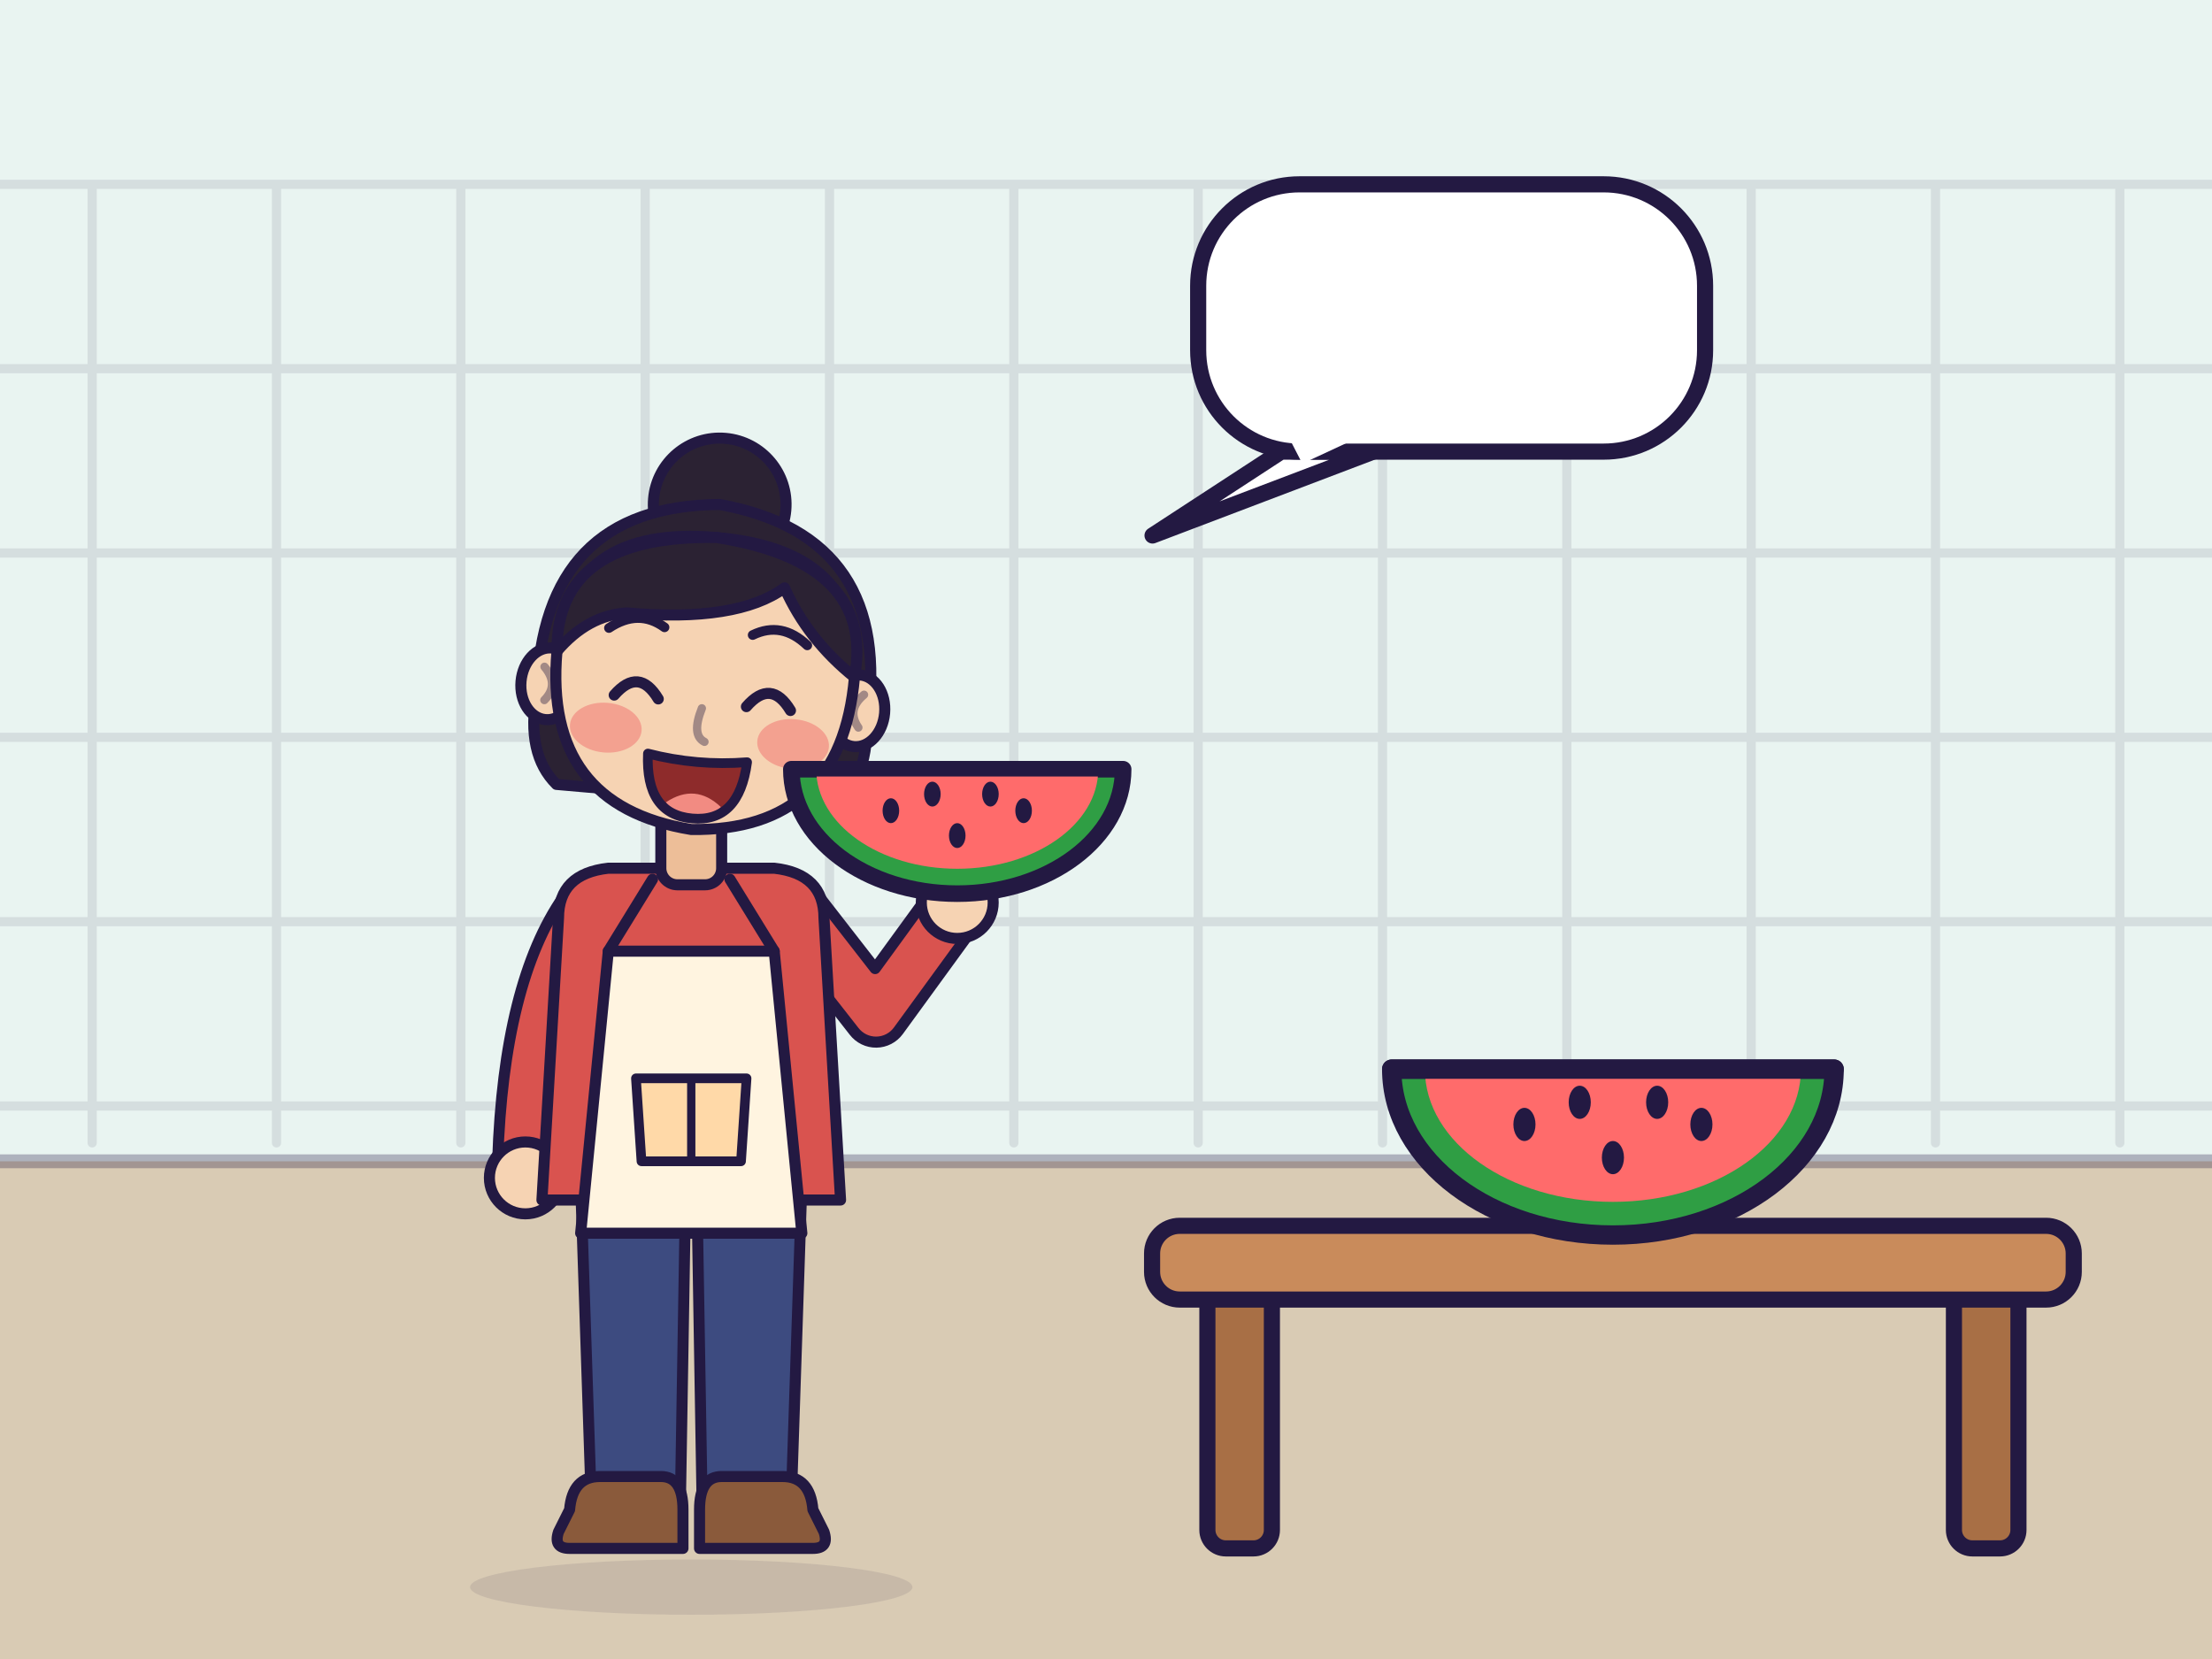
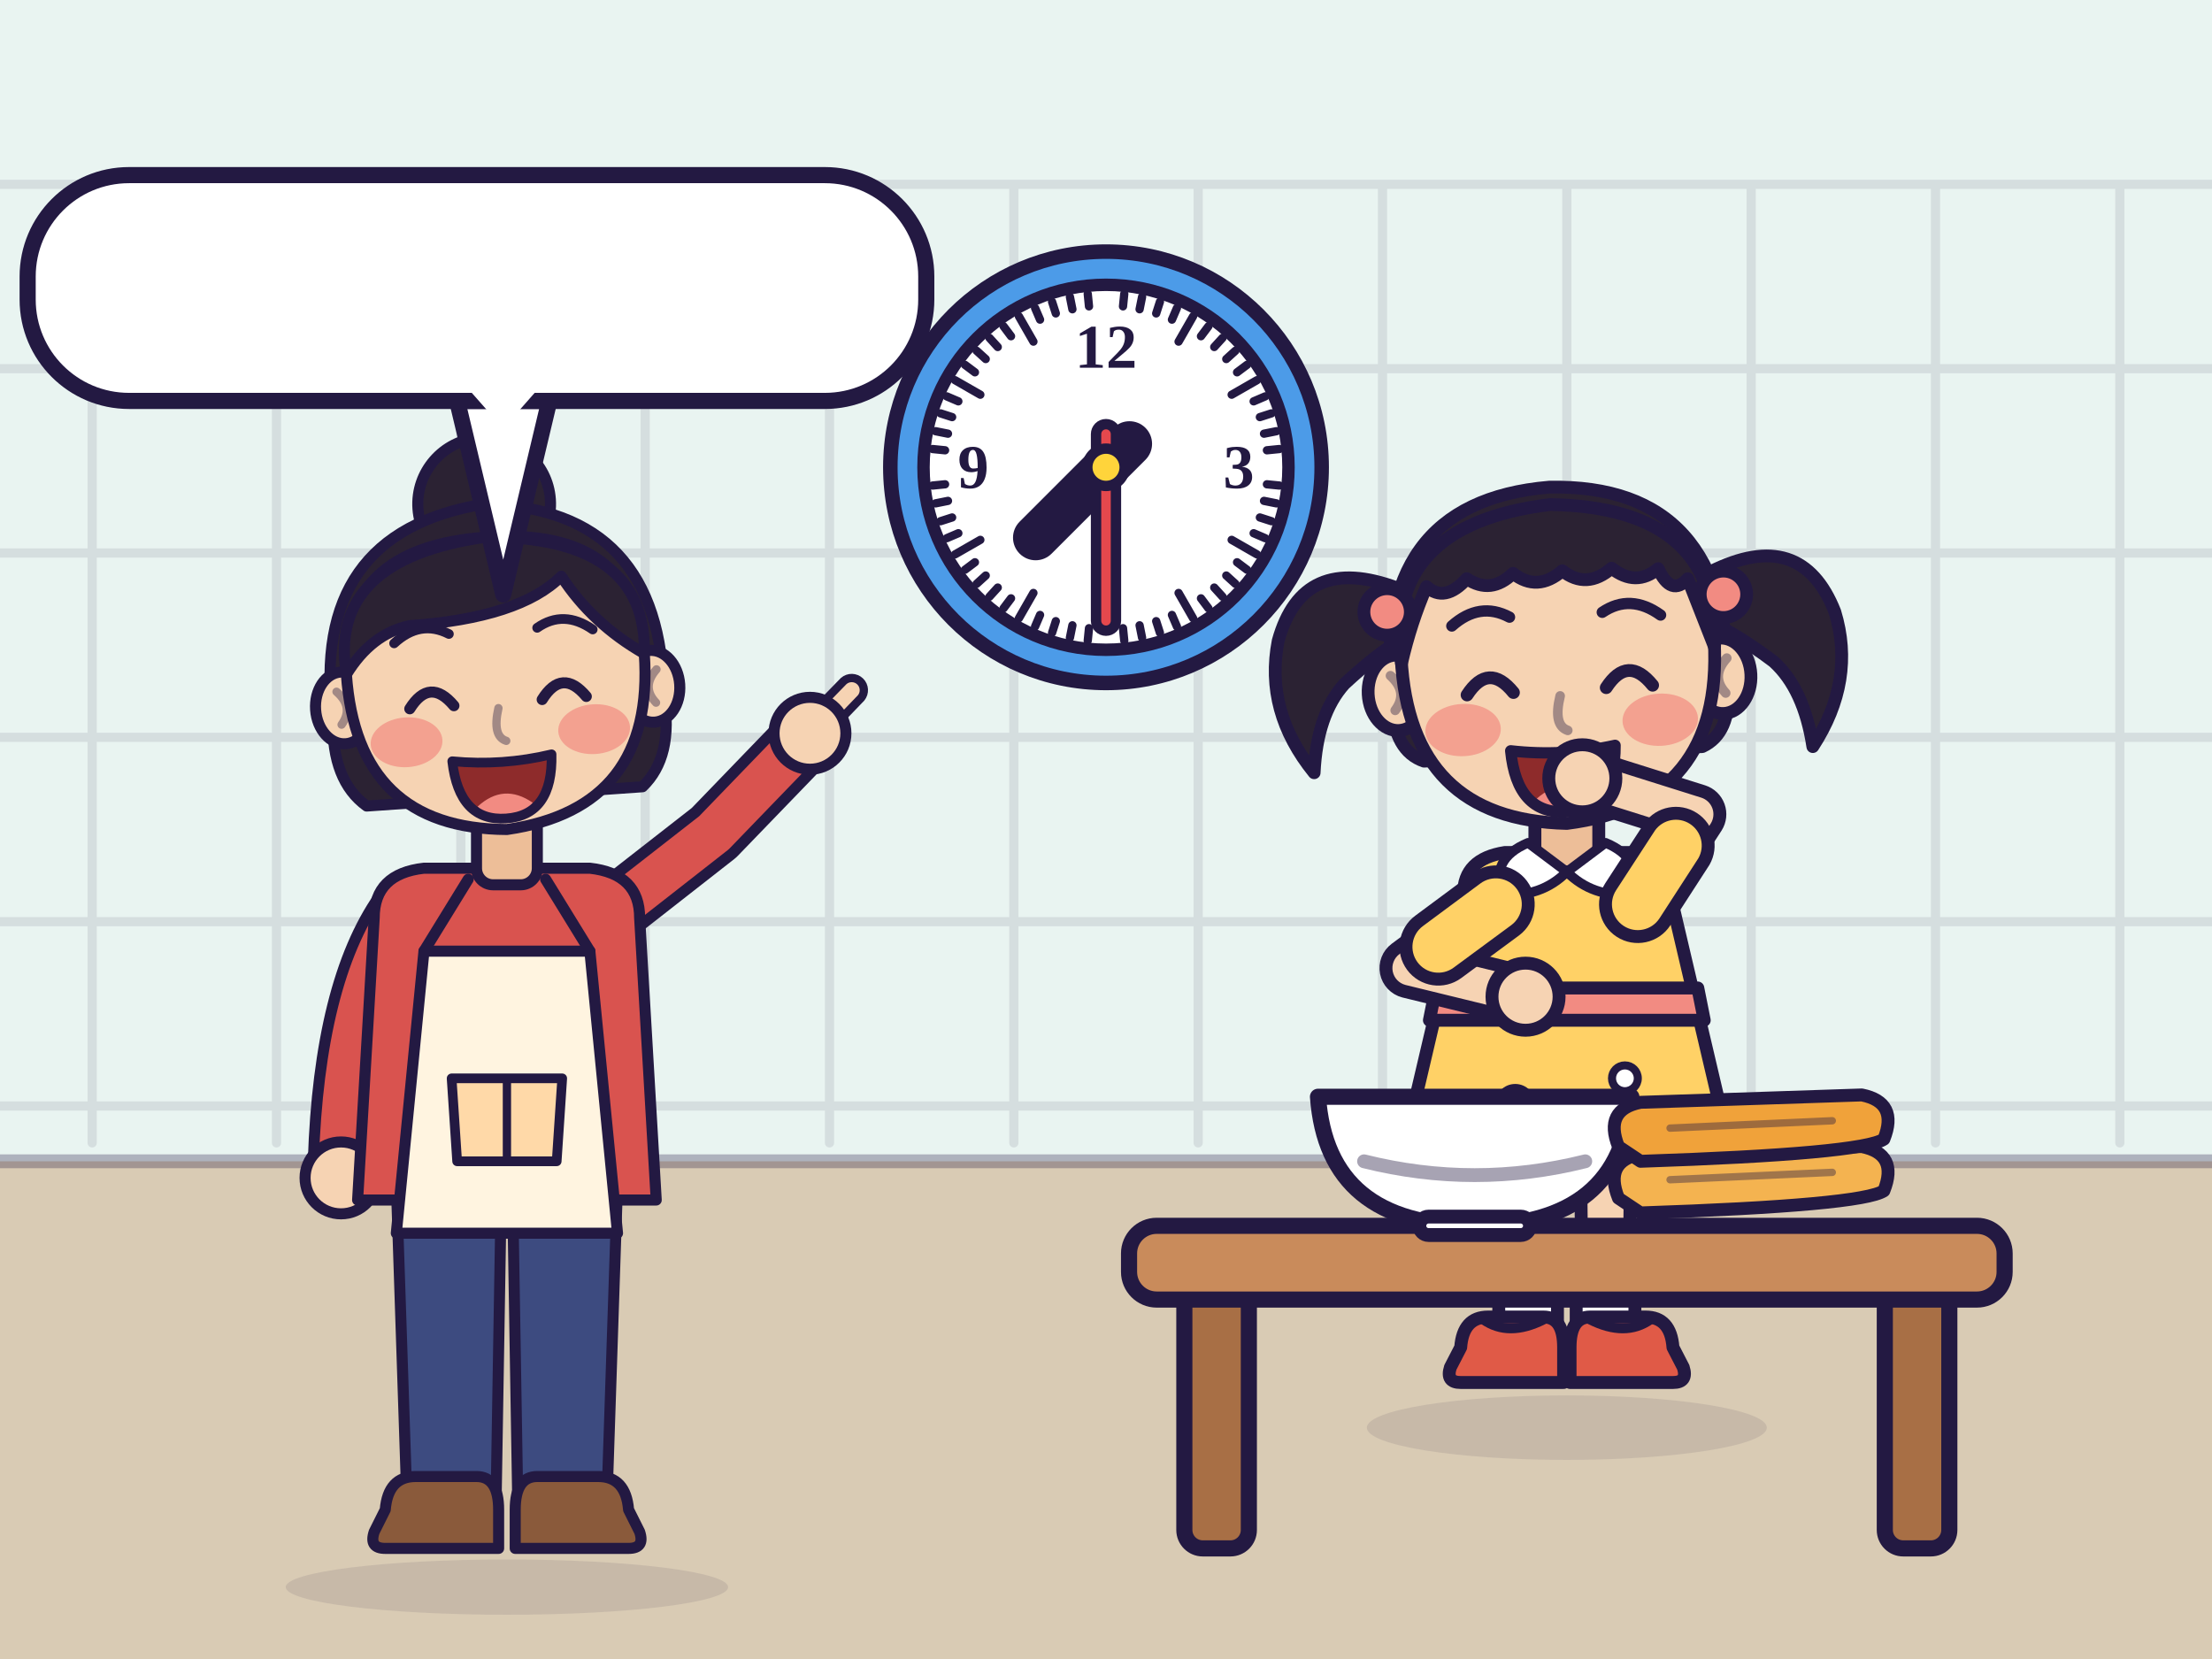
- <svg xmlns="http://www.w3.org/2000/svg" viewBox="0 0 480 360" role="img" aria-label="Mom cuts a watermelon into two equal halves and lifts one: &quot;半个&quot;">
+ <svg xmlns="http://www.w3.org/2000/svg" viewBox="0 0 480 360" role="img" aria-label="Mom points at the wall clock showing 7:30 while Little Sister eats breakfast: &quot;现在七点半。&quot;">
  <g stroke="#231942" stroke-width="3.5" stroke-linejoin="round" stroke-linecap="round">
    <rect x="0" y="0" width="480" height="360" fill="#E9F4F1" stroke="none" />
    <path d="M20 40L20 248M60 40L60 248M100 40L100 248M140 40L140 248M180 40L180 248M220 40L220 248M260 40L260 248M300 40L300 248M340 40L340 248M380 40L380 248M420 40L420 248M460 40L460 248M0 40L480 40M0 80L480 80M0 120L480 120M0 160L480 160M0 200L480 200M0 240L480 240" fill="none" stroke-width="2" opacity="0.1" />
    <rect x="0" y="252" width="480" height="108" fill="#D9CBB4" stroke="none" />
    <path d="M0 252L480 252" fill="none" stroke-width="3" opacity="0.3" />
-     <g transform="translate(350 336)">
-       <g class="prop p-table">
-         <rect x="-88" y="-58" width="14" height="58" rx="4" fill="#A86F45" />
-         <rect x="74" y="-58" width="14" height="58" rx="4" fill="#A86F45" />
-         <rect x="-100" y="-70" width="200" height="16" rx="6" fill="#C98B5B" />
-       </g>
-     </g>
-     <g transform="translate(350 268) scale(1.2 1.2)">
-       <g class="prop p-watermelon">
-         <path d="M-40-30A40 30 0 0 0 40-30Z" fill="#2F9E44" />
-         <path d="M-34-30A34 24 0 0 0 34-30Z" fill="#FF6B6B" stroke="none" />
-         <path d="M-40-30L40-30" fill="none" stroke-width="3.5" />
-         <ellipse cx="-16" cy="-20" rx="2" ry="3" fill="#231942" stroke="none" />
-         <ellipse cx="0" cy="-14" rx="2" ry="3" fill="#231942" stroke="none" />
-         <ellipse cx="16" cy="-20" rx="2" ry="3" fill="#231942" stroke="none" />
-         <ellipse cx="-6" cy="-24" rx="2" ry="3" fill="#231942" stroke="none" />
-         <ellipse cx="8" cy="-24" rx="2" ry="3" fill="#231942" stroke="none" />
-       </g>
-     </g>
-     <g transform="translate(150 336) scale(0.6 0.6)">
-       <g class="char c-1 ch-mama act">
+     <g transform="translate(240 150) scale(0.9 0.9)">
+       <g class="prop p-clock">
+         <circle cx="0" cy="-54" r="52" fill="#4C9BE8" />
+         <circle cx="0" cy="-54" r="44" fill="#FFFFFF" stroke-width="3" />
+         <path d="M4.1 -92.8L4.4 -95.8M8.1 -92.1L8.7 -95.1M12.1 -91.1L13 -93.9M15.9 -89.6L17.1 -92.4M17.5 -84.3L21 -90.4M22.9 -85.6L24.7 -88M26.1 -83L28.1 -85.2M29 -80.1L31.2 -82.1M31.6 -76.9L34 -78.7M30.3 -71.5L36.4 -75M35.6 -69.9L38.4 -71.1M37.1 -66.1L39.9 -67M38.1 -62.1L41.1 -62.7M38.8 -58.1L41.8 -58.4M38.8 -49.9L41.8 -49.6M38.1 -45.9L41.1 -45.3M37.1 -41.9L39.9 -41M35.6 -38.1L38.4 -36.9M30.3 -36.5L36.4 -33M31.6 -31.1L34 -29.3M29 -27.9L31.2 -25.9M26.1 -25L28.1 -22.8M22.9 -22.4L24.7 -20M17.5 -23.7L21 -17.6M15.9 -18.4L17.1 -15.6M12.1 -16.9L13 -14.1M8.1 -15.9L8.7 -12.9M4.1 -15.2L4.4 -12.2M-4.1 -15.2L-4.4 -12.2M-8.1 -15.9L-8.7 -12.9M-12.1 -16.9L-13 -14.1M-15.9 -18.4L-17.1 -15.6M-17.5 -23.7L-21 -17.6M-22.9 -22.4L-24.7 -20M-26.1 -25L-28.1 -22.8M-29 -27.9L-31.2 -25.9M-31.6 -31.1L-34 -29.3M-30.3 -36.5L-36.4 -33M-35.6 -38.1L-38.4 -36.9M-37.1 -41.9L-39.9 -41M-38.1 -45.9L-41.1 -45.3M-38.8 -49.9L-41.8 -49.6M-38.8 -58.1L-41.8 -58.4M-38.1 -62.1L-41.1 -62.7M-37.1 -66.1L-39.9 -67M-35.6 -69.9L-38.4 -71.1M-30.3 -71.5L-36.4 -75M-31.6 -76.9L-34 -78.7M-29 -80.1L-31.2 -82.1M-26.1 -83L-28.1 -85.2M-22.9 -85.6L-24.7 -88M-17.5 -84.3L-21 -90.4M-15.9 -89.6L-17.1 -92.4M-12.1 -91.1L-13 -93.9M-8.1 -92.1L-8.7 -95.1M-4.1 -92.8L-4.4 -95.8" fill="none" stroke-width="2" />
+         <text x="0" y="-78" font-family="Baloo 2, Nunito, sans-serif" font-weight="800" font-size="15" text-anchor="middle" fill="#231942" stroke="none">12</text>
+         <text x="32" y="-49" font-family="Baloo 2, Nunito, sans-serif" font-weight="800" font-size="15" text-anchor="middle" fill="#231942" stroke="none">3</text>
+         <text x="0" y="-17" font-family="Baloo 2, Nunito, sans-serif" font-weight="800" font-size="15" text-anchor="middle" fill="#231942" stroke="none">6</text>
+         <text x="-32" y="-49" font-family="Baloo 2, Nunito, sans-serif" font-weight="800" font-size="15" text-anchor="middle" fill="#231942" stroke="none">9</text>
+         <g transform="translate(0 -54)">
+           <g class="hand-h">
+             <g transform="rotate(225)">
+               <path d="M4.2 8L4.2-24A4.2 4.2 0 0 0-4.2-24L-4.2 8A4.2 4.2 0 0 0 4.2 8Z" fill="#231942" stroke-width="2.5" />
+             </g>
+           </g>
+         </g>
+         <g transform="translate(0 -54)">
+           <g class="hand-m">
+             <g transform="rotate(180)">
+               <path d="M2.4 8L2.4-37A2.4 2.4 0 0 0-2.4-37L-2.4 8A2.4 2.4 0 0 0 2.4 8Z" fill="#E5484D" stroke-width="2.5" />
+             </g>
+           </g>
+         </g>
+         <circle cx="0" cy="-54" r="4.5" fill="#FFD43B" stroke-width="2.5" />
+       </g>
+     </g>
+     <g transform="translate(110 336) scale(0.6 0.6)">
+       <g class="char c-1 ch-mama">
        <g transform="translate(-150 -432)">
          <ellipse class="shadow" cx="150" cy="446" rx="80" ry="10" fill="#231942" stroke="none" opacity="0.1" />
          <g class="figure" stroke="#231942" stroke-width="4" stroke-linejoin="round" stroke-linecap="round">
            <g class="legs">
              <path d="M110 300L148 300L146 420L114 420Z" fill="#3D4B80" />
              <path d="M190 300L152 300L154 420L186 420Z" fill="#3D4B80" />
              <path d="M147 418Q147 406 139 406L117 406Q107 406 106 418L102 426Q100 432 106 432L147 432Z" fill="#8A5A3B" />
              <path d="M153 418Q153 406 161 406L183 406Q193 406 194 418L198 426Q200 432 194 432L153 432Z" fill="#8A5A3B" />
            </g>
            <g transform="translate(150 300)">
              <g class="upper">
                <g transform="translate(-150 -300)">
                  <g transform="translate(188 202)">
-                     <g class="arm-left">
+                     <g class="arm-left act">
                      <g transform="translate(-188 -202)">
-                         <path d="M180.1 208.2L208.9 245A10 10 0 0 0 224.9 244.8L251.4 208.4A10 10 0 0 0 235.2 196.6L216.5 222.3L195.9 195.8A10 10 0 0 0 180.1 208.2Z" fill="#D9534F" />
-                         <circle class="hand" cx="246.2" cy="198.4" r="13" fill="#F6D3B3" />
+                         <path d="M194.2 209.9L231 181.1A10 10 0 0 0 232.1 180.1L263.3 147.8A10 10 0 0 0 248.9 133.9L218.2 165.7L181.8 194.1A10 10 0 0 0 194.2 209.9Z" fill="#D9534F" />
+                         <path d="M262.8 140.3L278.1 124.4A4.4 4.4 0 0 0 271.8 118.3L256.4 134.1A4.4 4.4 0 0 0 262.8 140.3Z" fill="#F6D3B3" stroke-width="3" />
+                         <circle class="hand" cx="259.6" cy="137.2" r="13" fill="#F6D3B3" />
                      </g>
                    </g>
                  </g>
                  <g transform="translate(112 202)">
                    <g class="arm-right">
                      <g transform="translate(-112 -202)">
                        <path d="M103.8 196.3Q82.1 227.5 80 291.7A10 10 0 0 0 100 292.3Q101.9 234.1 120.2 207.7A10 10 0 0 0 103.8 196.3Z" fill="#D9534F" />
                        <circle class="hand" cx="90" cy="298" r="13" fill="#F6D3B3" />
                      </g>
                    </g>
                  </g>
                  <g class="body">
                    <path d="M102 204Q102 188 120 186L180 186Q198 188 198 204L204 306L96 306Z" fill="#D9534F" />
                    <path class="apron" d="M120 216L180 216L190 318L110 318Z" fill="#FFF4E0" />
                    <path d="M120 216L136 190M180 216L164 190" fill="none" stroke-width="4" />
                    <path d="M130 262L170 262L168 292L132 292Z" fill="#FFD9A8" stroke-width="3.5" />
                    <path d="M150 262L150 292" fill="none" stroke-width="3" />
                    <g class="neck">
                      <rect x="139" y="164" width="22" height="28" rx="6" fill="#EDBE98" />
                    </g>
                  </g>
-                   <g transform="translate(150 172) rotate(5)">
+                   <g transform="translate(150 172) rotate(-4)">
                    <g class="head">
                      <g transform="translate(-150 -172)">
                        <g transform="translate(150 118) scale(1)" stroke-width="4">
                          <g class="hair-back">
                            <circle cx="0" cy="-64" r="24" fill="#2B2233" />
                            <path d="M-60 10Q-64-58 0-64Q64-58 60 10Q62 32 50 42L-50 42Q-62 32-60 10Z" fill="#2B2233" />
                          </g>
                          <g class="ears">
                            <ellipse cx="-56" cy="6" rx="10" ry="13" fill="#F6D3B3" />
                            <ellipse cx="56" cy="6" rx="10" ry="13" fill="#F6D3B3" />
                            <path d="M-58 0Q-52 6-57 12" fill="none" stroke-width="3" opacity="0.4" />
                            <path d="M58 0Q52 6 57 12" fill="none" stroke-width="3" opacity="0.4" />
                          </g>
                          <path class="face" d="M-54-6Q-54-52 0-52Q54-52 54-6Q54 50 0 54Q-54 50-54-6Z" fill="#F6D3B3" />
                          <g class="hair">
                            <path d="M-54-6Q-58-48 0-52Q58-48 54-6Q36-18 26-36Q10-22-30-22Q-44-20-54-6Z" fill="#2B2233" />
                          </g>
                          <g class="cheeks">
                            <ellipse cx="-34" cy="20" rx="13" ry="9" fill="#F28B82" stroke="none" opacity="0.7" />
                            <ellipse cx="34" cy="20" rx="13" ry="9" fill="#F28B82" stroke="none" opacity="0.7" />
                          </g>
                          <g class="brows">
                            <path d="M-36-16Q-26-24-16-18M16-18Q26-24 36-16" fill="none" stroke-width="3.5" />
                          </g>
                          <g transform="translate(0 4)">
                            <g class="eyes">
                              <g transform="translate(0 -4)">
                                <path d="M-32 8Q-24-3-16 8M16 8Q24-3 32 8" fill="none" stroke-width="4" />
                              </g>
                            </g>
                          </g>
                          <g class="nose">
                            <path d="M0 10Q-3 20 2 22" fill="none" stroke-width="3" opacity="0.4" />
                          </g>
                          <g class="mouth">
                            <path d="M-18 28Q0 31 18 28Q17 50 0 50Q-17 50-18 28Z" fill="#8E2B2B" stroke="none" />
                            <path d="M-10 45Q0 37 10 45Q6 50 0 50Q-6 50-10 45Z" fill="#F28B82" stroke="none" />
                            <path d="M-18 28Q0 31 18 28Q17 50 0 50Q-17 50-18 28Z" fill="none" stroke-width="3.5" />
                          </g>
                        </g>
                      </g>
                    </g>
                  </g>
-                   <g transform="translate(246.2 195.2) scale(1.5 1.5)">
-                     <g class="prop p-watermelon">
-                       <path d="M-40-30A40 30 0 0 0 40-30Z" fill="#2F9E44" />
-                       <path d="M-34-30A34 24 0 0 0 34-30Z" fill="#FF6B6B" stroke="none" />
-                       <path d="M-40-30L40-30" fill="none" stroke-width="3.5" />
-                       <ellipse cx="-16" cy="-20" rx="2" ry="3" fill="#231942" stroke="none" />
-                       <ellipse cx="0" cy="-14" rx="2" ry="3" fill="#231942" stroke="none" />
-                       <ellipse cx="16" cy="-20" rx="2" ry="3" fill="#231942" stroke="none" />
-                       <ellipse cx="-6" cy="-24" rx="2" ry="3" fill="#231942" stroke="none" />
-                       <ellipse cx="8" cy="-24" rx="2" ry="3" fill="#231942" stroke="none" />
-                     </g>
-                   </g>
                </g>
              </g>
            </g>
          </g>
        </g>
      </g>
    </g>
-     <g transform="translate(250.1 116.2)">
-       <g class="bubble b-1 has-text">
-         <g transform="translate(-250.1 -116.2)">
-           <path d="M278 98L250.1 116.2L298 98Z" fill="#FFFFFF" />
-           <rect x="260" y="40" width="110" height="58" rx="22" fill="#FFFFFF" />
-           <path d="M279.2 94L282.6 100.6L296.8 94Z" fill="#FFFFFF" stroke="none" />
+     <g transform="translate(340 300) scale(0.7 0.7)">
+       <g class="char c-2 ch-meimei">
+         <g transform="translate(-150 -432)">
+           <ellipse class="shadow" cx="150" cy="446" rx="62" ry="10" fill="#231942" stroke="none" opacity="0.1" />
+           <g class="figure" stroke="#231942" stroke-width="4" stroke-linejoin="round" stroke-linecap="round">
+             <g class="legs">
+               <path d="M129.9 329.7L146.1 329.7L145.1 422.6L130.9 422.6Z" fill="#F6D3B3" />
+               <path d="M128.9 403.9L147.1 403.9L147.1 422.6L128.9 422.6Z" fill="#FFFFFF" />
+               <path d="M153.9 329.7L170.1 329.7L169.1 422.6L154.9 422.6Z" fill="#F6D3B3" />
+               <path d="M152.9 403.9L171.1 403.9L171.1 422.6L152.9 422.6Z" fill="#FFFFFF" />
+               <path d="M149 421.1Q149 411.7 142.8 411.7L125.6 411.7Q117.8 411.7 117.1 421.1L113.9 427.3Q112.4 432 117.1 432L149 432Z" fill="#E05A47" />
+               <path d="M124.1 412.5Q131.9 418 142.8 412.5" fill="none" stroke-width="3" />
+               <path d="M151 421.1Q151 411.7 157.2 411.7L174.4 411.7Q182.2 411.7 182.9 421.1L186.1 427.3Q187.6 432 182.9 432L151 432Z" fill="#E05A47" />
+               <path d="M175.9 412.5Q168.1 418 157.2 412.5" fill="none" stroke-width="3" />
+             </g>
+             <g transform="translate(150 333.7)">
+               <g class="upper">
+                 <g transform="translate(-150 -333.7)">
+                   <g class="body">
+                     <path d="M118 280.5Q118 269.7 130.8 267.7L169.2 267.7Q182 269.7 182 280.5L202 365.7L98 365.7Z" fill="#FFD166" />
+                     <path d="M109.4 309.7L190.6 309.7L192.6 319.7L107.4 319.7Z" fill="#F28B82" />
+                     <g class="neck">
+                       <rect x="140.1" y="250.7" width="19.8" height="23" rx="6" fill="#EDBE98" />
+                     </g>
+                     <path d="M138 264.7Q126 269.7 130 280.7Q142 281.7 150 273.7Z" fill="#FFFFFF" stroke-width="3" />
+                     <path d="M162 264.7Q174 269.7 170 280.7Q158 281.7 150 273.7Z" fill="#FFFFFF" stroke-width="3" />
+                     <circle cx="134" cy="345.7" r="5" fill="#FFFFFF" stroke-width="2.5" />
+                     <circle cx="168" cy="337.7" r="4" fill="#FFFFFF" stroke-width="2.5" />
+                     <path d="M101.6 357.7L198.4 357.7" fill="none" stroke-width="3" opacity="0.5" />
+                   </g>
+                   <g transform="translate(150 258.7) rotate(-3)">
+                     <g class="head">
+                       <g transform="translate(-150 -258.7)">
+                         <g transform="translate(150 210.1) scale(0.9)" stroke-width="4.4">
+                           <g class="hair-back">
+                             <path d="M-54-30Q-86-44-96-14Q-102 10-86 32Q-84 12-74 2Q-62-8-54-12Z" fill="#2B2233" />
+                             <path d="M54-30Q86-44 96-14Q102 10 86 32Q84 12 74 2Q62-8 54-12Z" fill="#2B2233" />
+                             <path d="M-58 10Q-62-60 0-62Q62-60 58 10Q58 26 48 30L-48 30Q-58 26-58 10Z" fill="#2B2233" />
+                           </g>
+                           <g class="ears">
+                             <ellipse cx="-56" cy="6" rx="10" ry="13" fill="#F6D3B3" />
+                             <ellipse cx="56" cy="6" rx="10" ry="13" fill="#F6D3B3" />
+                             <path d="M-58 0Q-52 6-57 12" fill="none" stroke-width="3.3" opacity="0.4" />
+                             <path d="M58 0Q52 6 57 12" fill="none" stroke-width="3.3" opacity="0.4" />
+                           </g>
+                           <path class="face" d="M-54-6Q-54-52 0-52Q54-52 54-6Q54 50 0 54Q-54 50-54-6Z" fill="#F6D3B3" />
+                           <g class="hair">
+                             <path d="M-54-4Q-58-52 0-56Q58-52 54-4Q50-16 46-28Q40-22 36-32Q28-26 20-33Q11-26 3-33Q-6-26-14-33Q-22-26-30-32Q-38-24-44-30Q-50-18-54-4Z" fill="#2B2233" />
+                             <circle cx="-58" cy="-22" r="8" fill="#F28B82" />
+                             <circle cx="58" cy="-22" r="8" fill="#F28B82" />
+                           </g>
+                           <g class="cheeks">
+                             <ellipse cx="-34" cy="20" rx="13" ry="9" fill="#F28B82" stroke="none" opacity="0.7" />
+                             <ellipse cx="34" cy="20" rx="13" ry="9" fill="#F28B82" stroke="none" opacity="0.7" />
+                           </g>
+                           <g class="brows">
+                             <path d="M-36-16Q-26-24-16-18M16-18Q26-24 36-16" fill="none" stroke-width="3.9" />
+                           </g>
+                           <g transform="translate(0 4)">
+                             <g class="eyes">
+                               <g transform="translate(0 -4)">
+                                 <path d="M-32 8Q-24-3-16 8M16 8Q24-3 32 8" fill="none" stroke-width="4.4" />
+                               </g>
+                             </g>
+                           </g>
+                           <g class="nose">
+                             <path d="M0 10Q-3 20 2 22" fill="none" stroke-width="3.3" opacity="0.4" />
+                           </g>
+                           <g class="mouth">
+                             <path d="M-18 28Q0 31 18 28Q17 50 0 50Q-17 50-18 28Z" fill="#8E2B2B" stroke="none" />
+                             <path d="M-10 45Q0 37 10 45Q6 50 0 50Q-6 50-10 45Z" fill="#F28B82" stroke="none" />
+                             <path d="M-18 28Q0 31 18 28Q17 50 0 50Q-17 50-18 28Z" fill="none" stroke-width="3.9" />
+                           </g>
+                         </g>
+                       </g>
+                     </g>
+                   </g>
+                   <g transform="translate(172 283.7)">
+                     <g class="arm-left">
+                       <g transform="translate(-172 -283.7)">
+                         <path d="M178.2 287.7L196.3 259.8A7.4 7.4 0 0 0 192.3 248.8L161.8 239.2A7.4 7.4 0 0 0 157.4 253.2L178.7 259.9L165.8 279.7A7.4 7.4 0 0 0 178.2 287.7Z" fill="#F6D3B3" />
+                         <path d="M180.4 289.2L192.5 270.5A10 10 0 0 0 175.7 259.7L163.6 278.3A10 10 0 0 0 180.4 289.2Z" fill="#FFD166" />
+                         <circle class="hand" cx="154.8" cy="244.7" r="10.4" fill="#F6D3B3" />
+                       </g>
+                     </g>
+                   </g>
+                   <g transform="translate(128 283.7)">
+                     <g class="arm-right">
+                       <g transform="translate(-128 -283.7)">
+                         <path d="M123.6 277.8L96.9 297.6A7.4 7.4 0 0 0 99.5 310.7L130.6 318.3A7.4 7.4 0 0 0 134.1 304L118.2 300.1L132.4 289.6A7.4 7.4 0 0 0 123.6 277.8Z" fill="#F6D3B3" />
+                         <path d="M122 275.7L104.2 288.9A10 10 0 0 0 116.1 305L134 291.8A10 10 0 0 0 122 275.7Z" fill="#FFD166" />
+                         <circle class="hand" cx="137.2" cy="312.4" r="10.4" fill="#F6D3B3" />
+                       </g>
+                     </g>
+                   </g>
+                 </g>
+               </g>
+             </g>
+           </g>
+         </g>
+       </g>
+     </g>
+     <g transform="translate(340 336)">
+       <g class="prop p-table">
+         <rect x="-83" y="-58" width="14" height="58" rx="4" fill="#A86F45" />
+         <rect x="69" y="-58" width="14" height="58" rx="4" fill="#A86F45" />
+         <rect x="-95" y="-70" width="190" height="16" rx="6" fill="#C98B5B" />
+       </g>
+     </g>
+     <g transform="translate(320 268)">
+       <g class="prop p-bowl">
+         <path d="M-34-30L34-30Q32-2 0-2Q-32-2-34-30Z" fill="#FFFFFF" />
+         <rect x="-12" y="-4" width="24" height="4" rx="2" fill="#FFFFFF" stroke-width="3" />
+         <path d="M-24-16Q0-10 24-16" fill="none" stroke-width="3" opacity="0.4" />
+       </g>
+     </g>
+     <g transform="translate(380 268) scale(0.8 0.8)">
+       <g class="prop p-youtiao">
+         <path d="M-36-10Q-40-20-30-22L30-24Q40-22 36-12Q30-8-30-6Z" fill="#F4B350" />
+         <path d="M-36-24Q-40-34-30-36L30-38Q40-36 36-26Q30-22-30-20Z" fill="#F0A23A" />
+         <path d="M-22-29L22-31M-22-15L22-17" fill="none" stroke-width="2" opacity="0.4" />
+       </g>
+     </g>
+     <g transform="translate(109.2 129)">
+       <g class="bubble b-1 has-text line-0">
+         <g transform="translate(-109.2 -129)">
+           <path d="M99.2 87L109.2 129L119.2 87Z" fill="#FFFFFF" />
+           <rect x="6" y="38" width="195" height="49" rx="22" fill="#FFFFFF" />
+           <path d="M100.4 83L109.2 93L118 83Z" fill="#FFFFFF" stroke="none" />
        </g>
      </g>
    </g>
  </g>
</svg>
